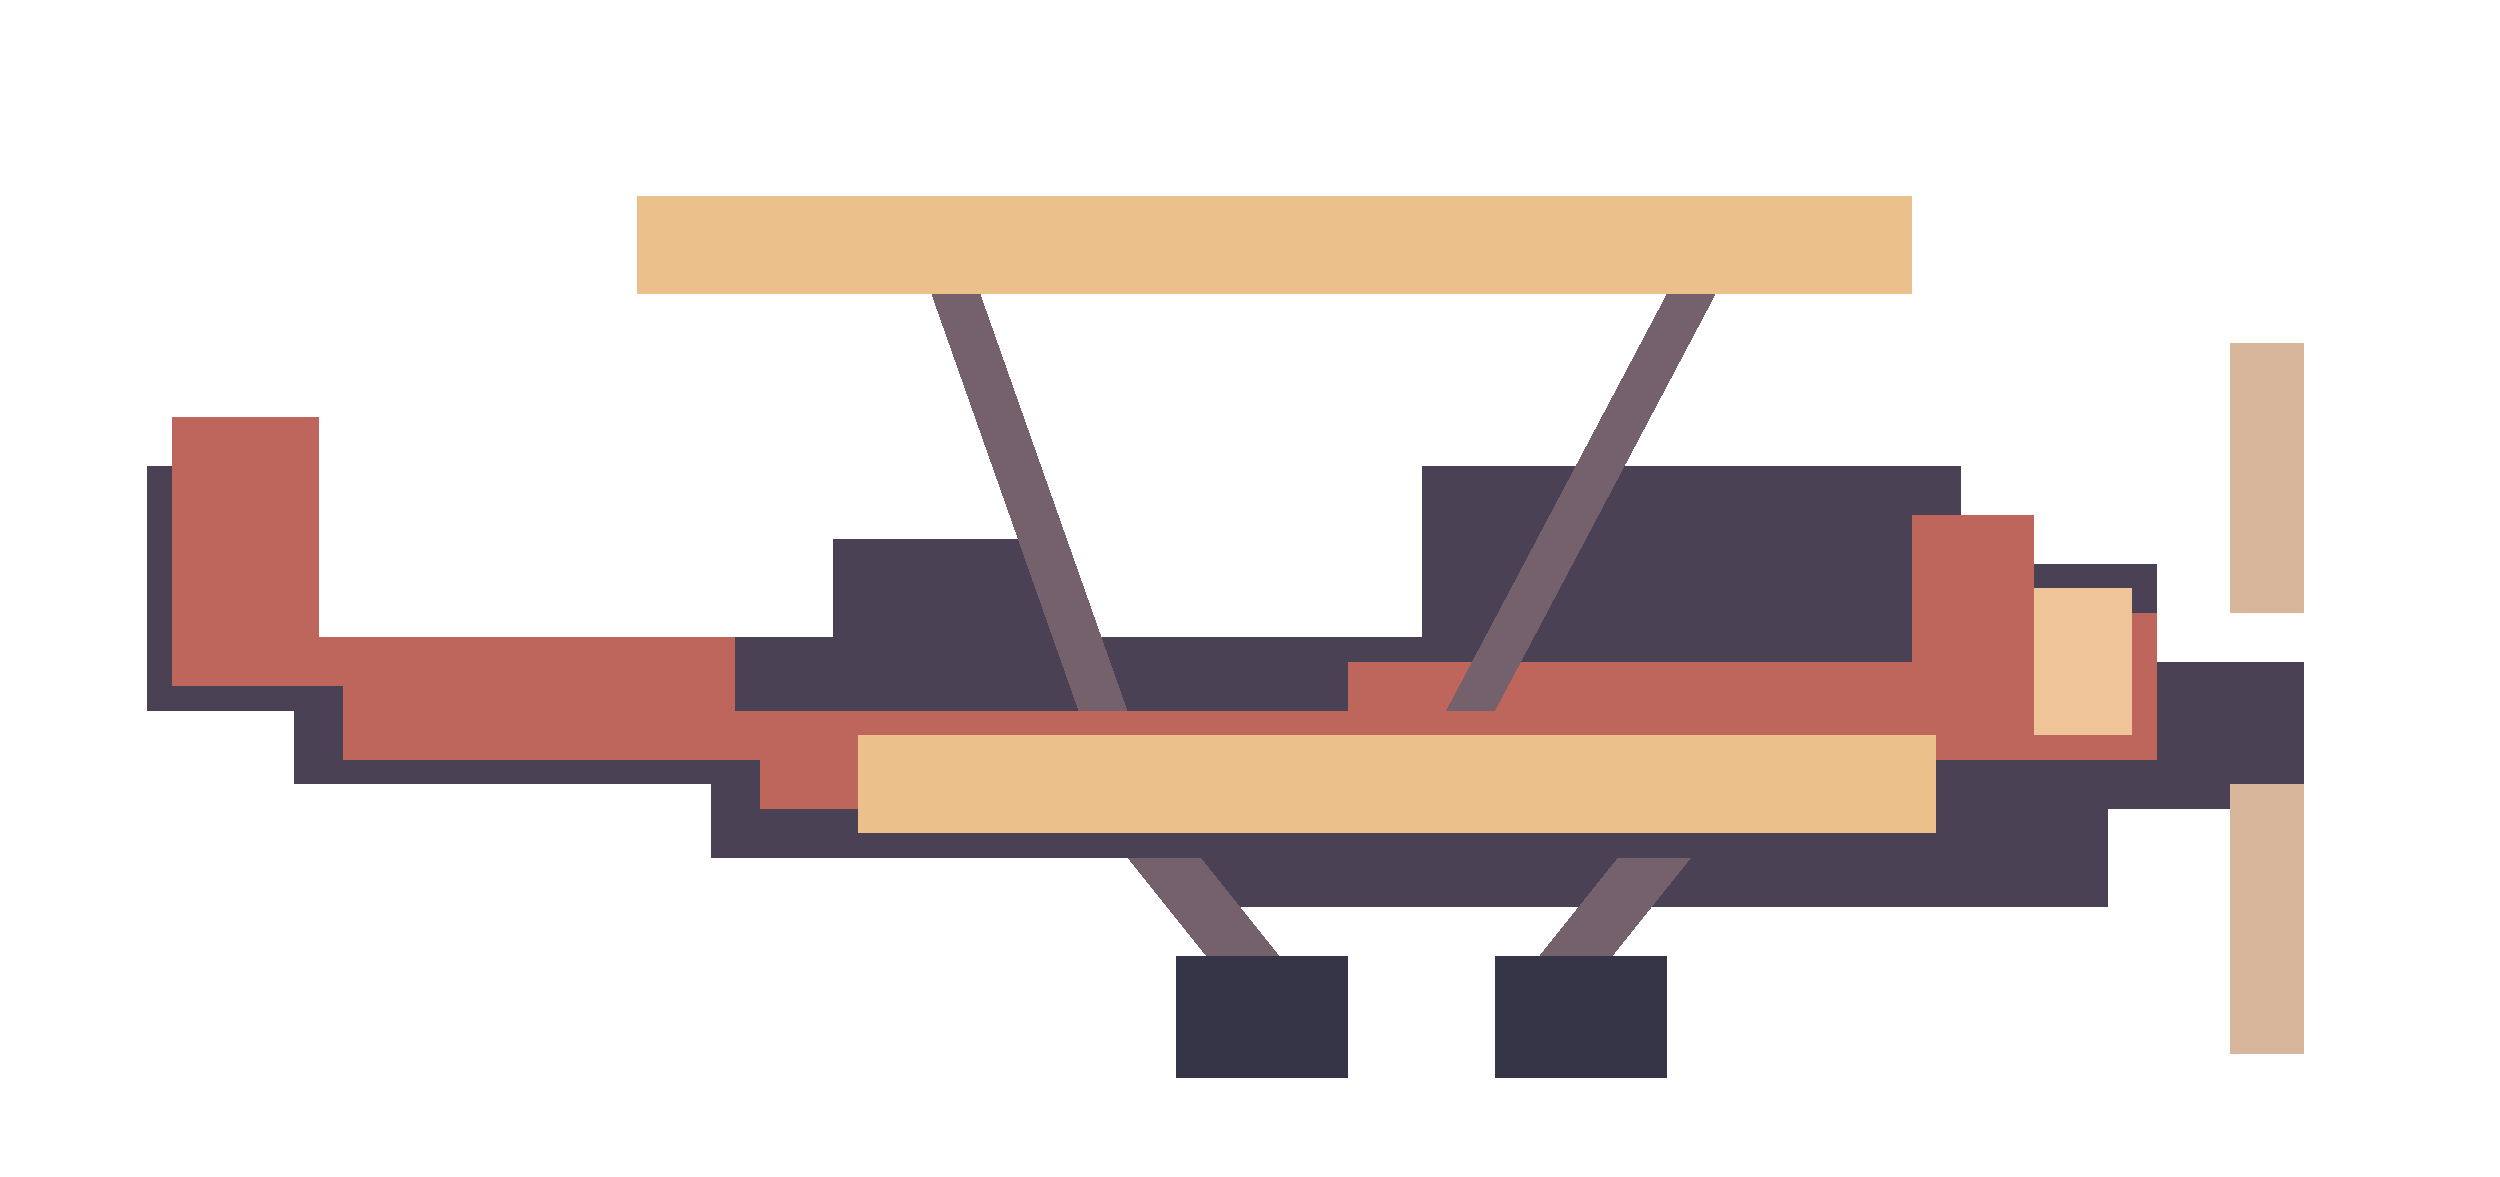
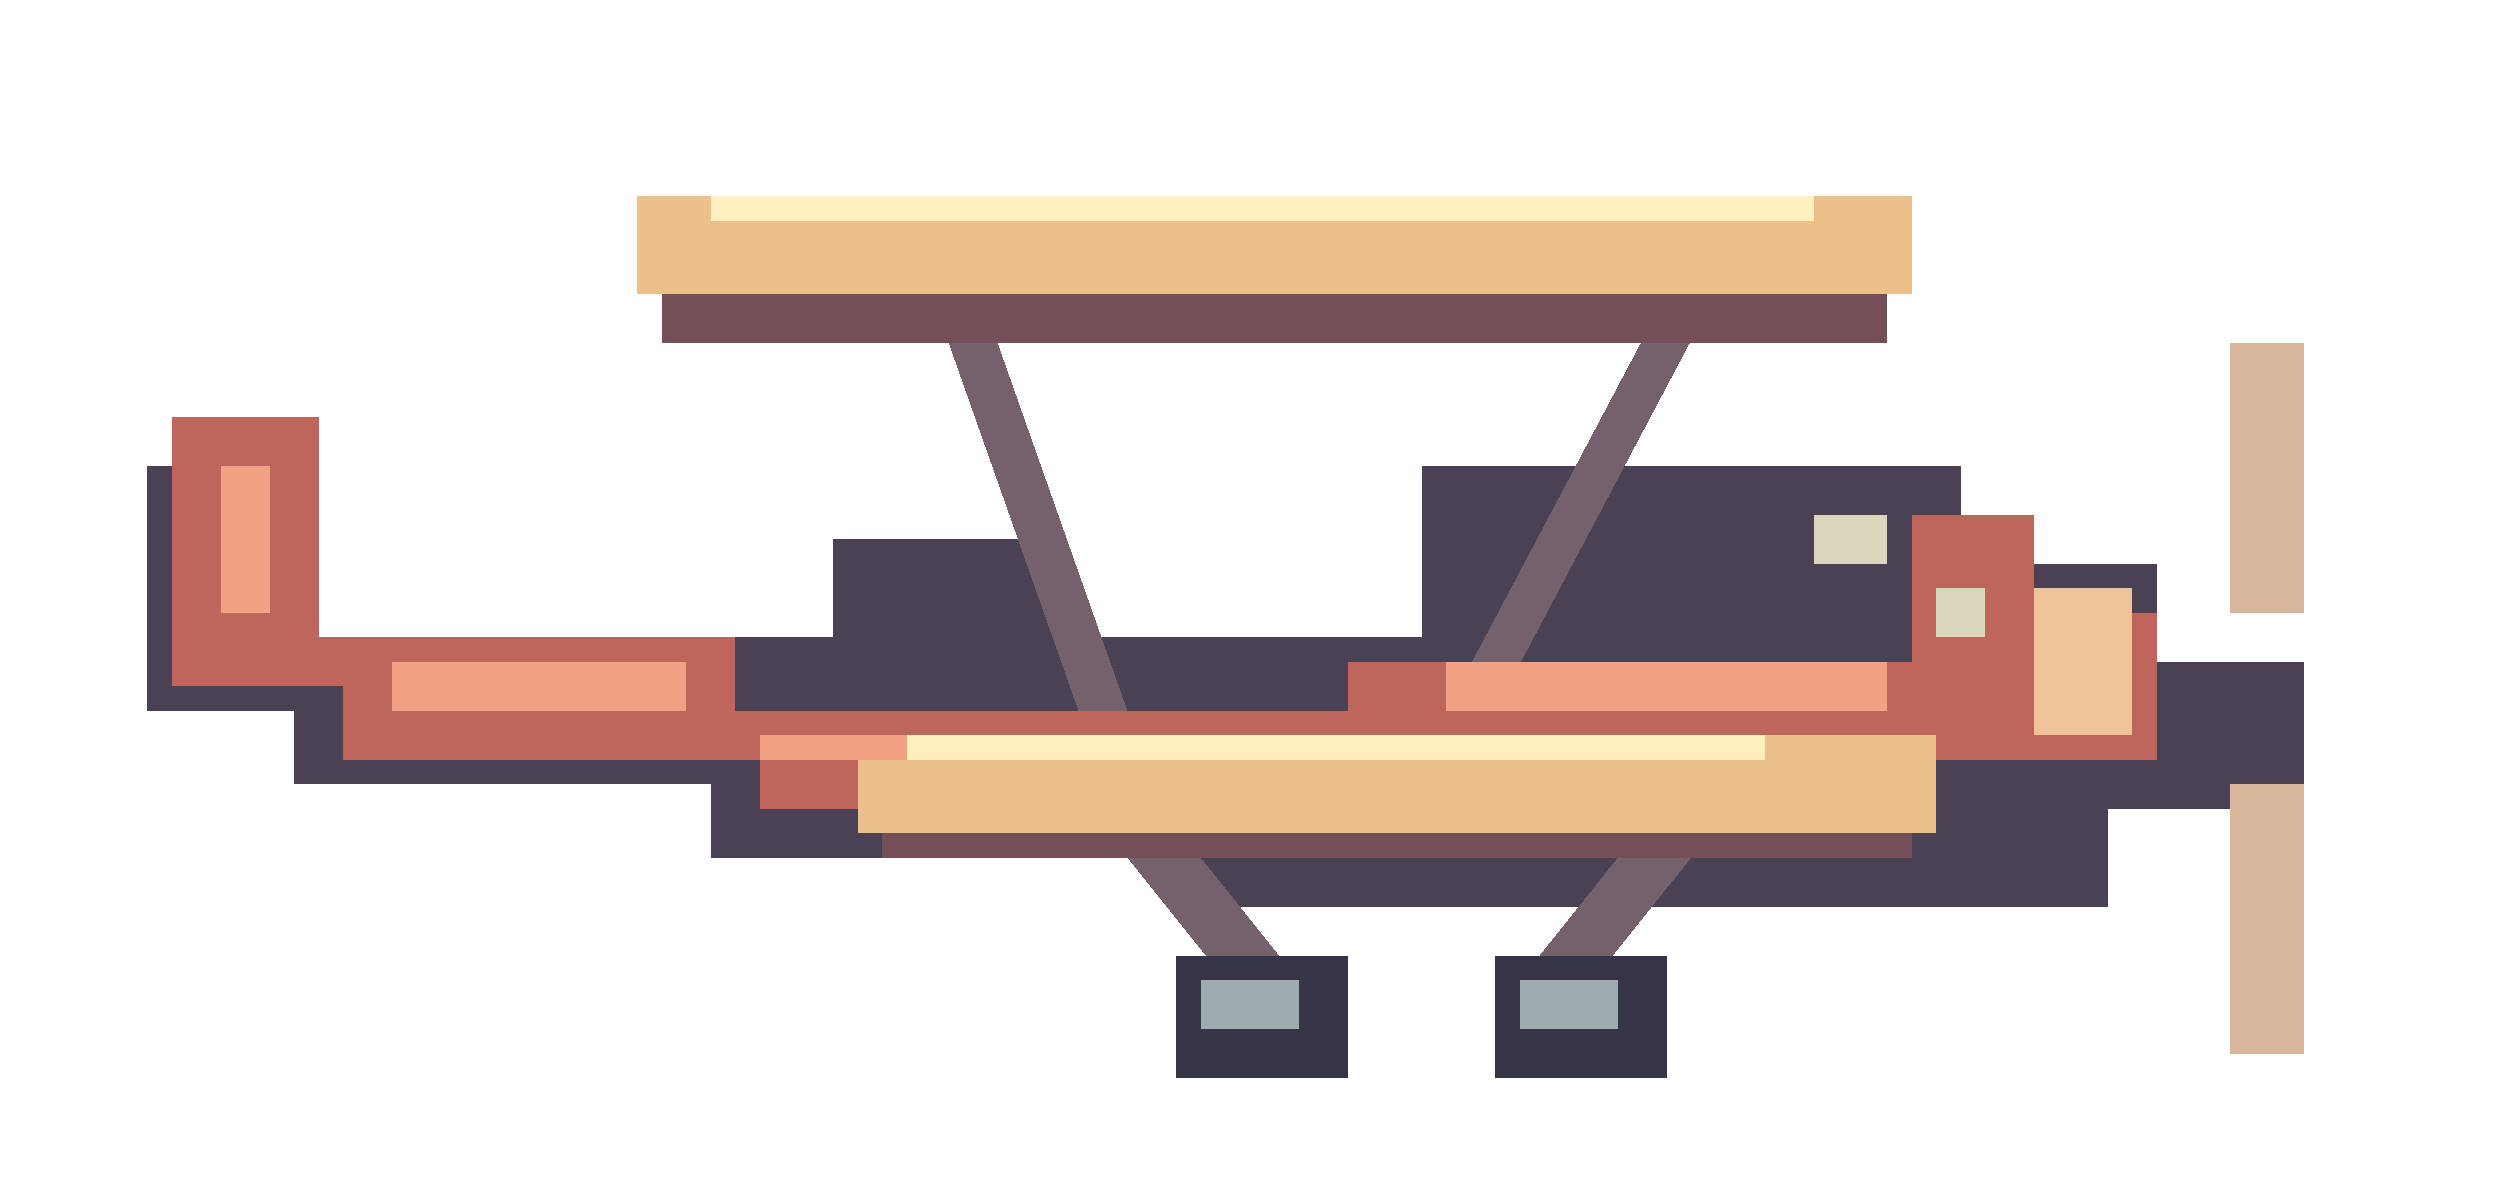
<svg xmlns="http://www.w3.org/2000/svg" viewBox="0 0 102 48" shape-rendering="crispEdges">
  <path fill="#4a4154" d="M6 19h6v7h22v-4h9v4h15v-7h22v4h8v4h6v6h-8v4H49v-2H29v-3H12v-3H6z" />
  <path fill="#be665c" d="M7 17h6v9h17v3h25v-2h23v-6h5v4h5v6H56v2H31v-2H14v-3H7z" />
  <path fill="#ecc08a" d="M26 8h52v4H26zm9 22h44v4H35z" />
  <path fill="#75616b" d="M38 12h2l6 17h-2zm30 0h2l-9 17h-2zM46 35h3l4 5h-3zm20 0h3l-4 5h-3z" />
  <path fill="#363548" d="M48 39h7v5h-7zm13 0h7v5h-7z" />
  <path fill="#d8b69c" d="M91 14h3v11h-3zm0 18h3v11h-3z" />
  <path fill="#efc498" d="M83 24h4v6h-4z" />
+   <path fill="#f0a283" d="M9 19h2v6H9zm7 8h12v2H16zm15 3h16v1H31zm28-3h18v2H59z" />
+   <path fill="#754f57" d="M27 12h50v2H27zm9 22h42v1H36z" />
+   <path fill="#fff0bd" d="M29 8h45v1H29zm8 22h35v1H37z" />
+   <path fill="#9eabaf" d="M49 40h4v2h-4zm13 0h4v2h-4z" />
+   <path fill="#dbd7bc" d="M74 21h3v2h-3zm5 3h2v2h-2z" />
</svg>
